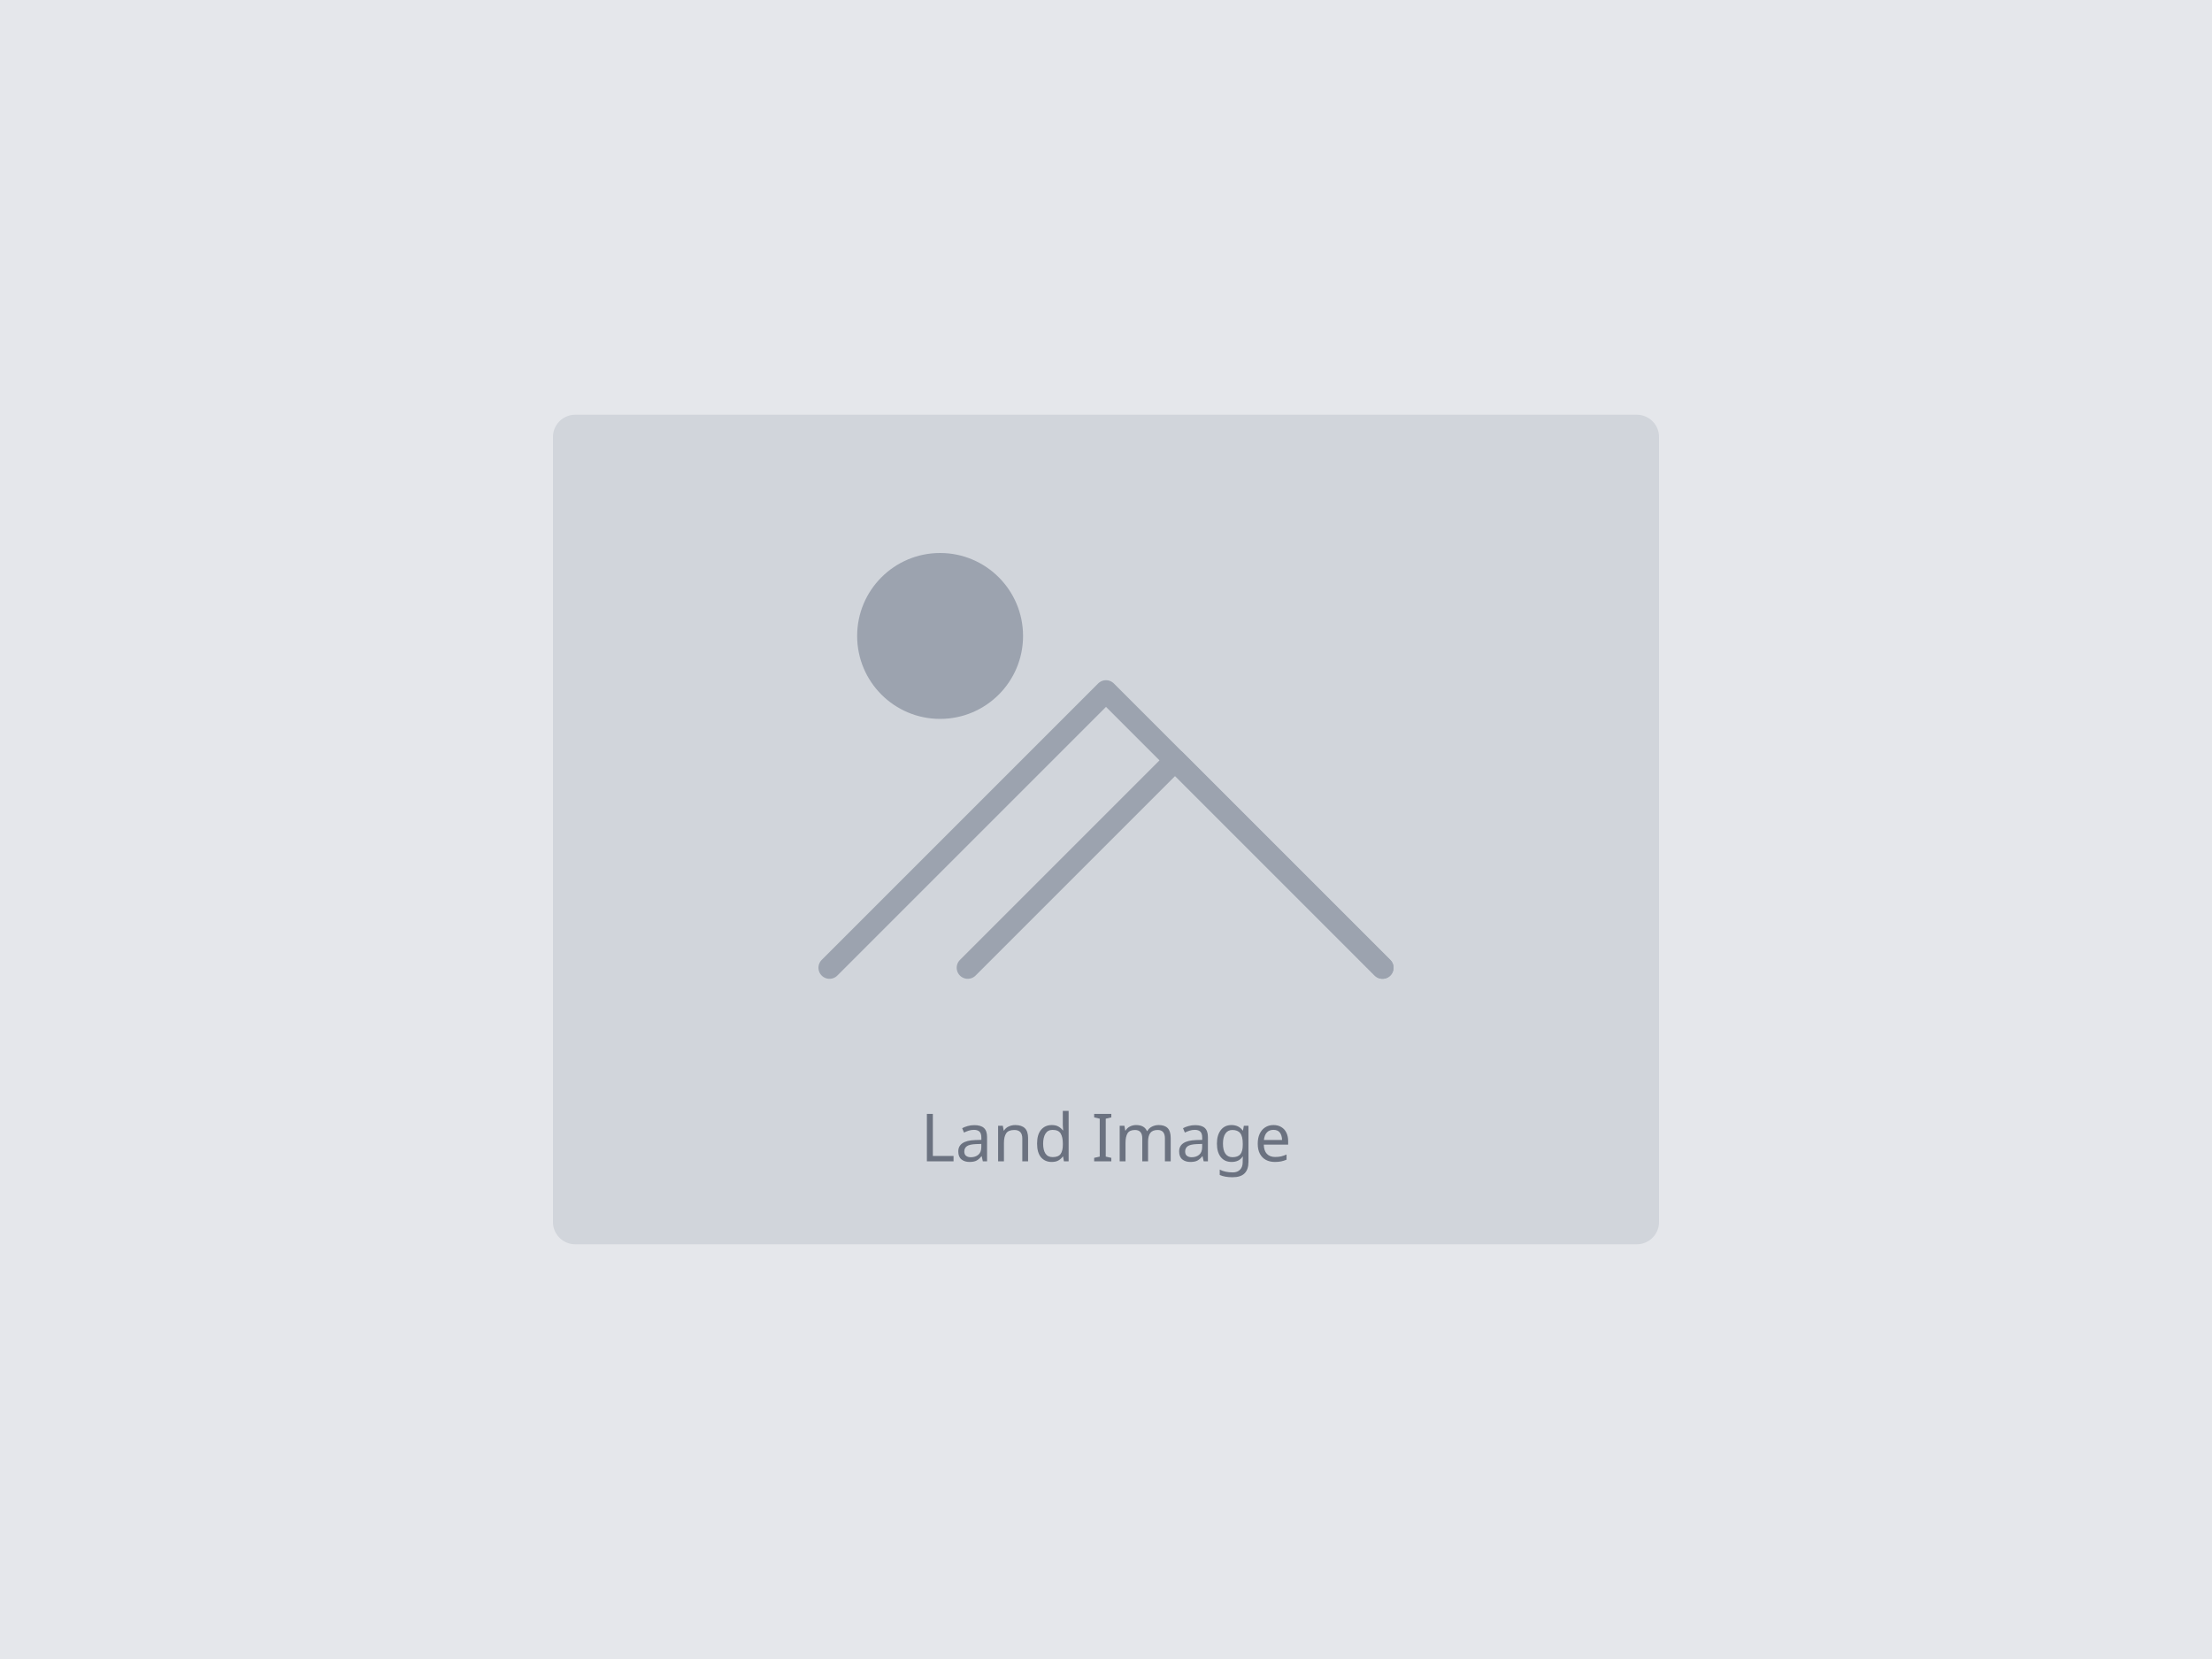
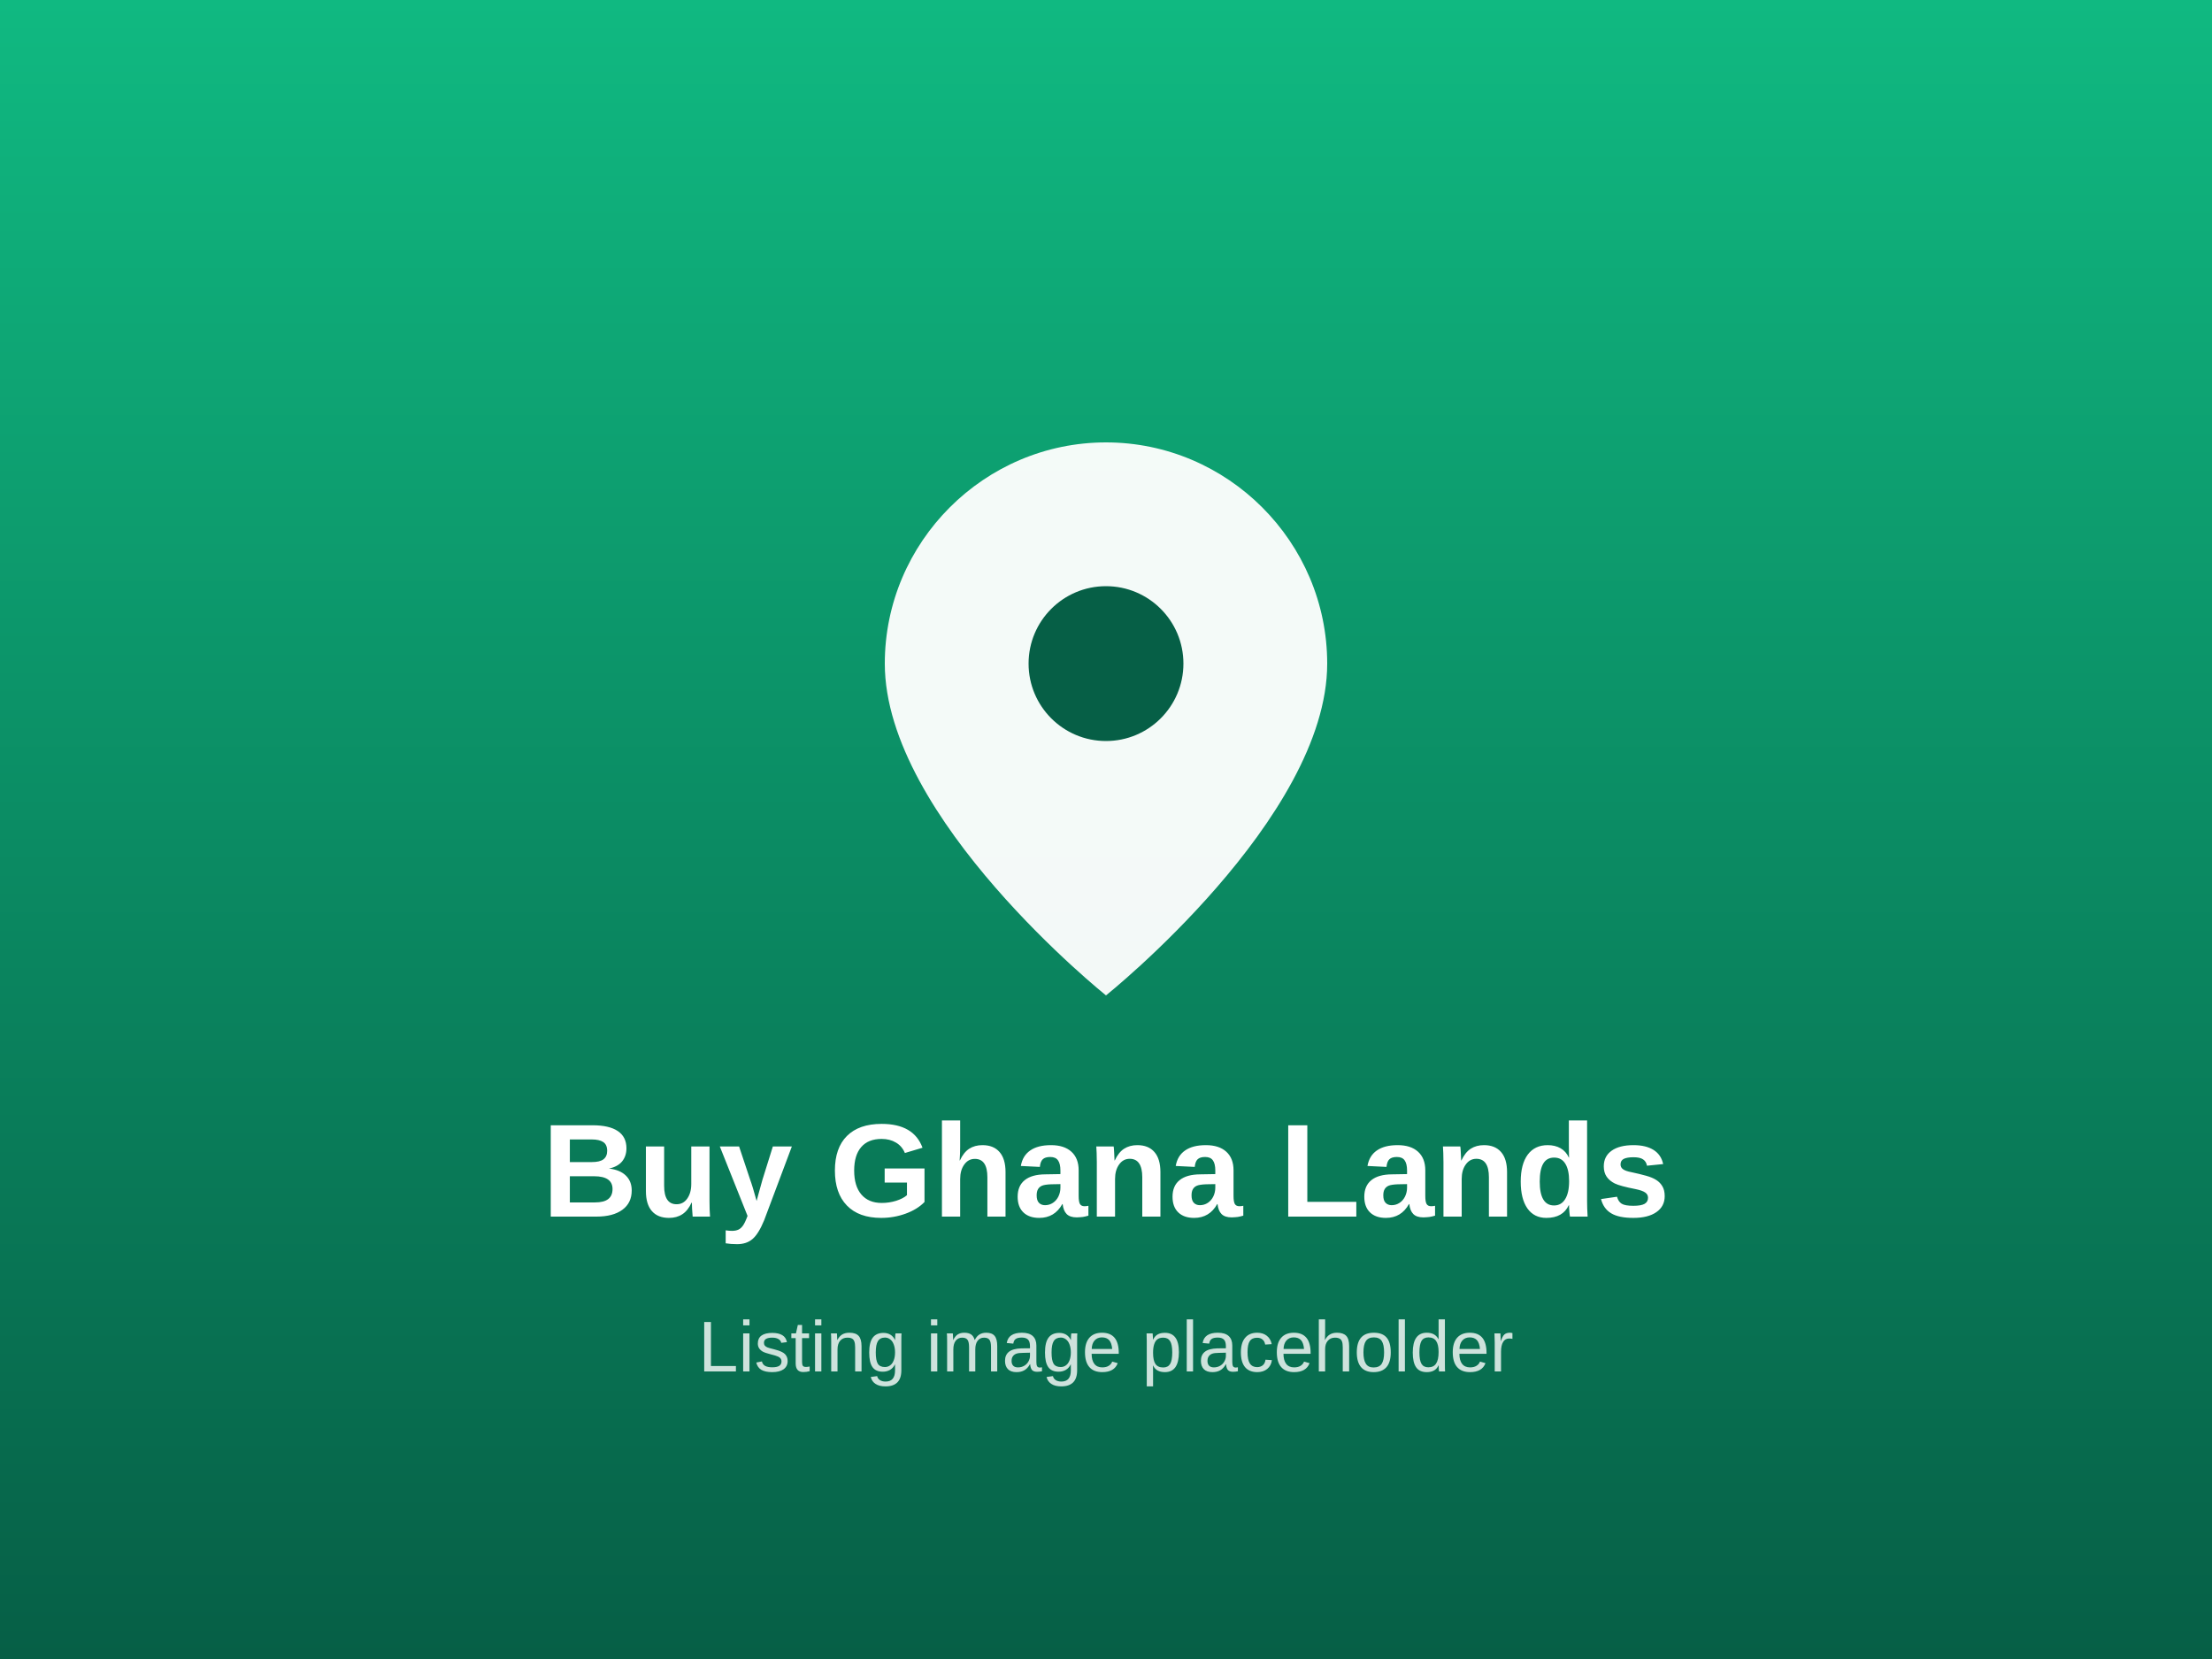
- <svg xmlns="http://www.w3.org/2000/svg" width="800" height="600" viewBox="0 0 800 600" fill="none">
-   <rect width="800" height="600" fill="#E5E7EB" />
-   <rect x="200" y="150" width="400" height="300" rx="8" fill="#D1D5DB" />
-   <path d="M300 350L400 250L500 350" stroke="#9CA3AF" stroke-width="8" stroke-linecap="round" stroke-linejoin="round" />
-   <path d="M350 350L425 275L500 350" stroke="#9CA3AF" stroke-width="8" stroke-linecap="round" stroke-linejoin="round" />
-   <circle cx="340" cy="230" r="30" fill="#9CA3AF" />
-   <text x="400" y="420" text-anchor="middle" font-family="system-ui, sans-serif" font-size="24" fill="#6B7280">Land Image</text>
+ <svg xmlns="http://www.w3.org/2000/svg" width="400" height="300" viewBox="0 0 400 300" fill="none">
+   <defs>
+     <linearGradient id="bgGradient" x1="0" y1="0" x2="0" y2="1">
+       <stop offset="0%" stop-color="#10b981" />
+       <stop offset="100%" stop-color="#065f46" />
+     </linearGradient>
+   </defs>
+   <rect width="400" height="300" fill="url(#bgGradient)" />
+   <g transform="translate(200, 120)">
+     <path d="M0 -40 C -22 -40 -40 -22 -40 0 C -40 28 0 60 0 60 C 0 60 40 28 40 0 C 40 -22 22 -40 0 -40 Z" fill="#ffffff" fill-opacity="0.95" />
+     <circle cx="0" cy="0" r="14" fill="#065f46" />
+   </g>
+   <text x="200" y="220" text-anchor="middle" font-family="Arial, Helvetica, sans-serif" font-size="24" font-weight="bold" fill="#ffffff">Buy Ghana Lands</text>
+   <text x="200" y="248" text-anchor="middle" font-family="Arial, Helvetica, sans-serif" font-size="13" fill="#ffffff" fill-opacity="0.8">Listing image placeholder</text>
</svg>
